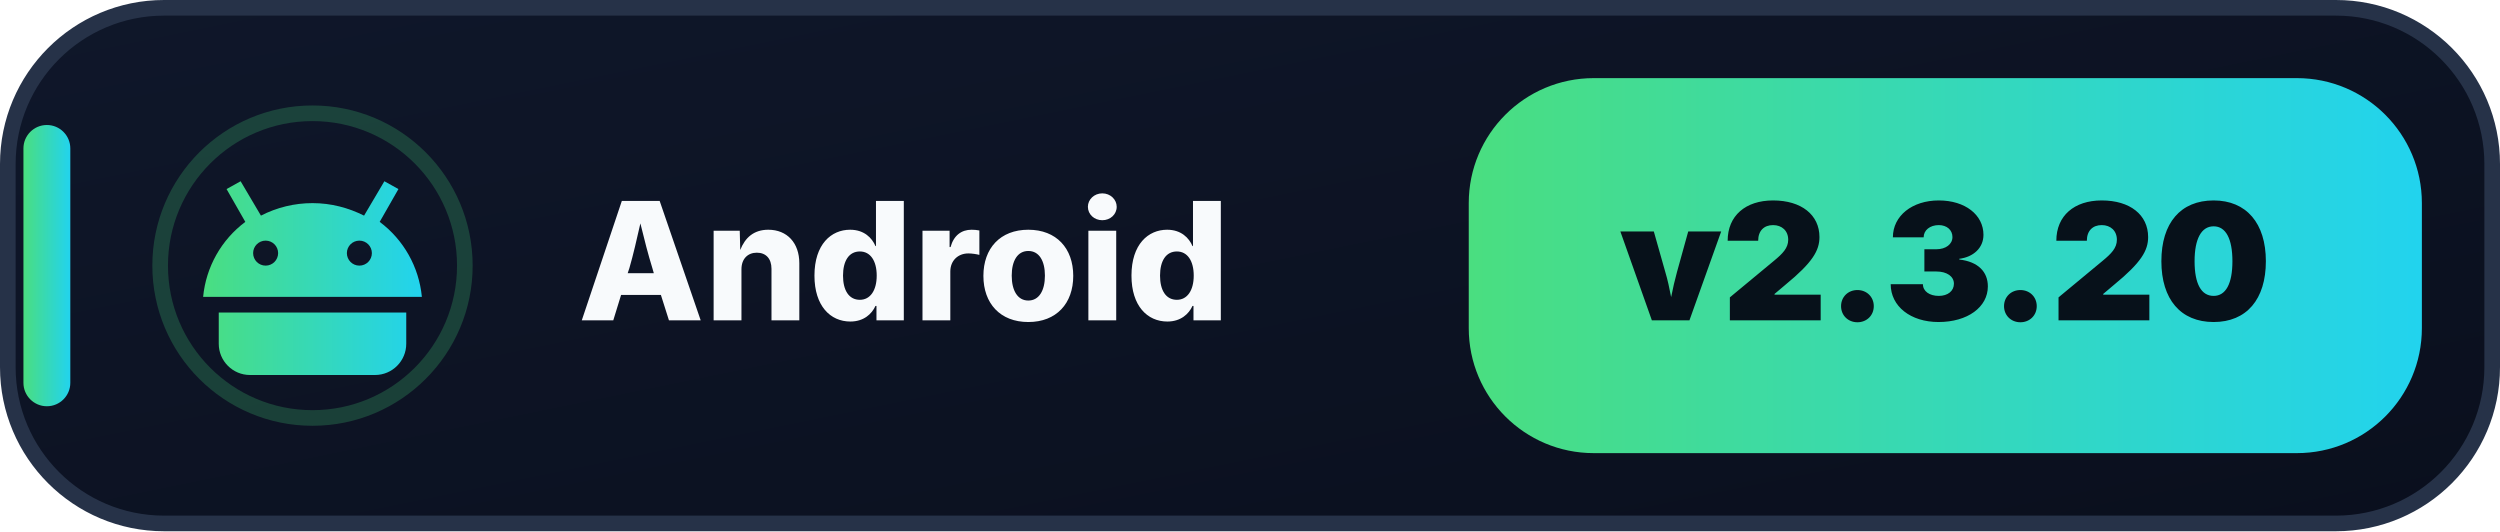
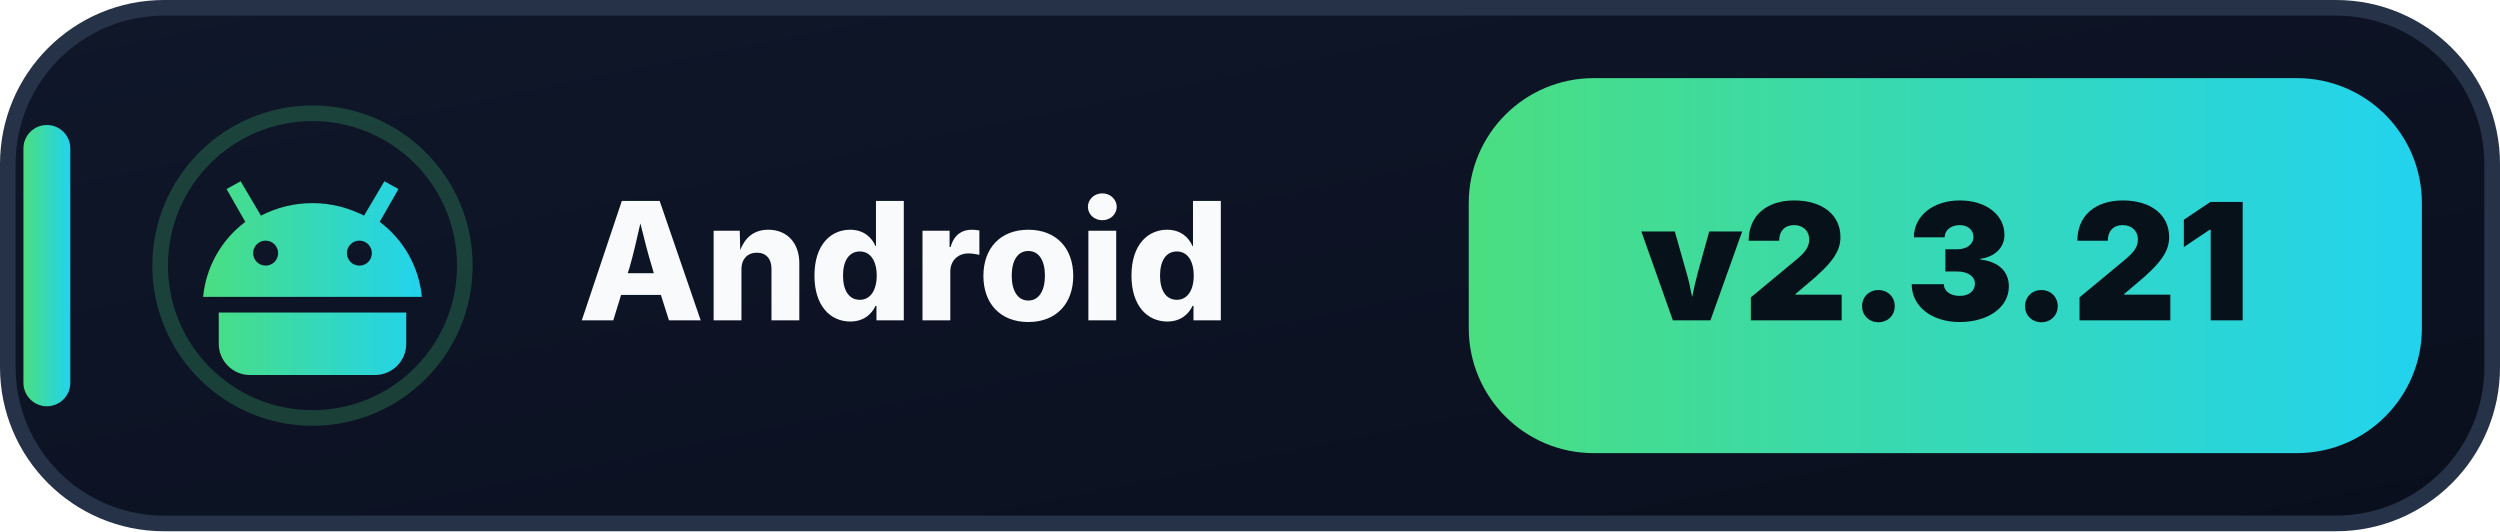
- <svg xmlns="http://www.w3.org/2000/svg" width="160" height="34" viewBox="0 0 160 34" role="img" aria-label="Android: v2.3.20">
+ <svg xmlns="http://www.w3.org/2000/svg" width="160" height="34" viewBox="0 0 160 34" role="img" aria-label="Android: v2.3.21">
  <defs>
    <linearGradient id="bg" x1="0" y1="0" x2="1" y2="1">
      <stop offset="0" stop-color="#0F172A" />
      <stop offset="1" stop-color="#0A0F1D" />
    </linearGradient>
    <linearGradient id="a" x1="0" y1="0" x2="1" y2="0">
      <stop offset="0" stop-color="#4ADE80" />
      <stop offset="1" stop-color="#22D3EE" />
    </linearGradient>
  </defs>
  <rect x=".5" y=".5" width="159" height="33" rx="10" fill="url(#bg)" stroke="#263248" />
  <rect x="1.5" y="8" width="3" height="18" rx="1.5" fill="url(#a)" />
  <circle cx="20" cy="17" r="9.75" fill="none" stroke="#4ADE80" stroke-opacity=".22" />
  <g transform="translate(12 9)" fill="url(#a)">
    <path d="M3.7 5.2 2.5 3.1l.9-.5 1.3 2.2A7.2 7.2 0 0 1 8 4c1.2 0 2.3.3 3.3.8l1.3-2.2.9.5-1.2 2.1A6.8 6.8 0 0 1 15 10H1a6.8 6.8 0 0 1 2.7-4.8ZM5 8a.8.8 0 1 0 0-1.6A.8.8 0 0 0 5 8Zm6 0a.8.8 0 1 0 0-1.6A.8.8 0 0 0 11 8ZM2 11h12v2a2 2 0 0 1-2 2H4a2 2 0 0 1-2-2v-2Z" />
  </g>
  <text x="37" y="20.5" fill="#F8FAFC" font-family="Segoe UI,Inter,Arial,sans-serif" font-size="10.5" font-weight="800">Android</text>
  <rect x="94" y="5" width="61" height="24" rx="8" fill="url(#a)" />
-   <text x="124.5" y="20.5" text-anchor="middle" fill="#07111A" font-family="Segoe UI,Inter,Arial,sans-serif" font-size="10.4" font-weight="900">v2.3.20</text>
+   <text x="124.5" y="20.5" text-anchor="middle" fill="#07111A" font-family="Segoe UI,Inter,Arial,sans-serif" font-size="10.4" font-weight="900">v2.3.21</text>
</svg>
